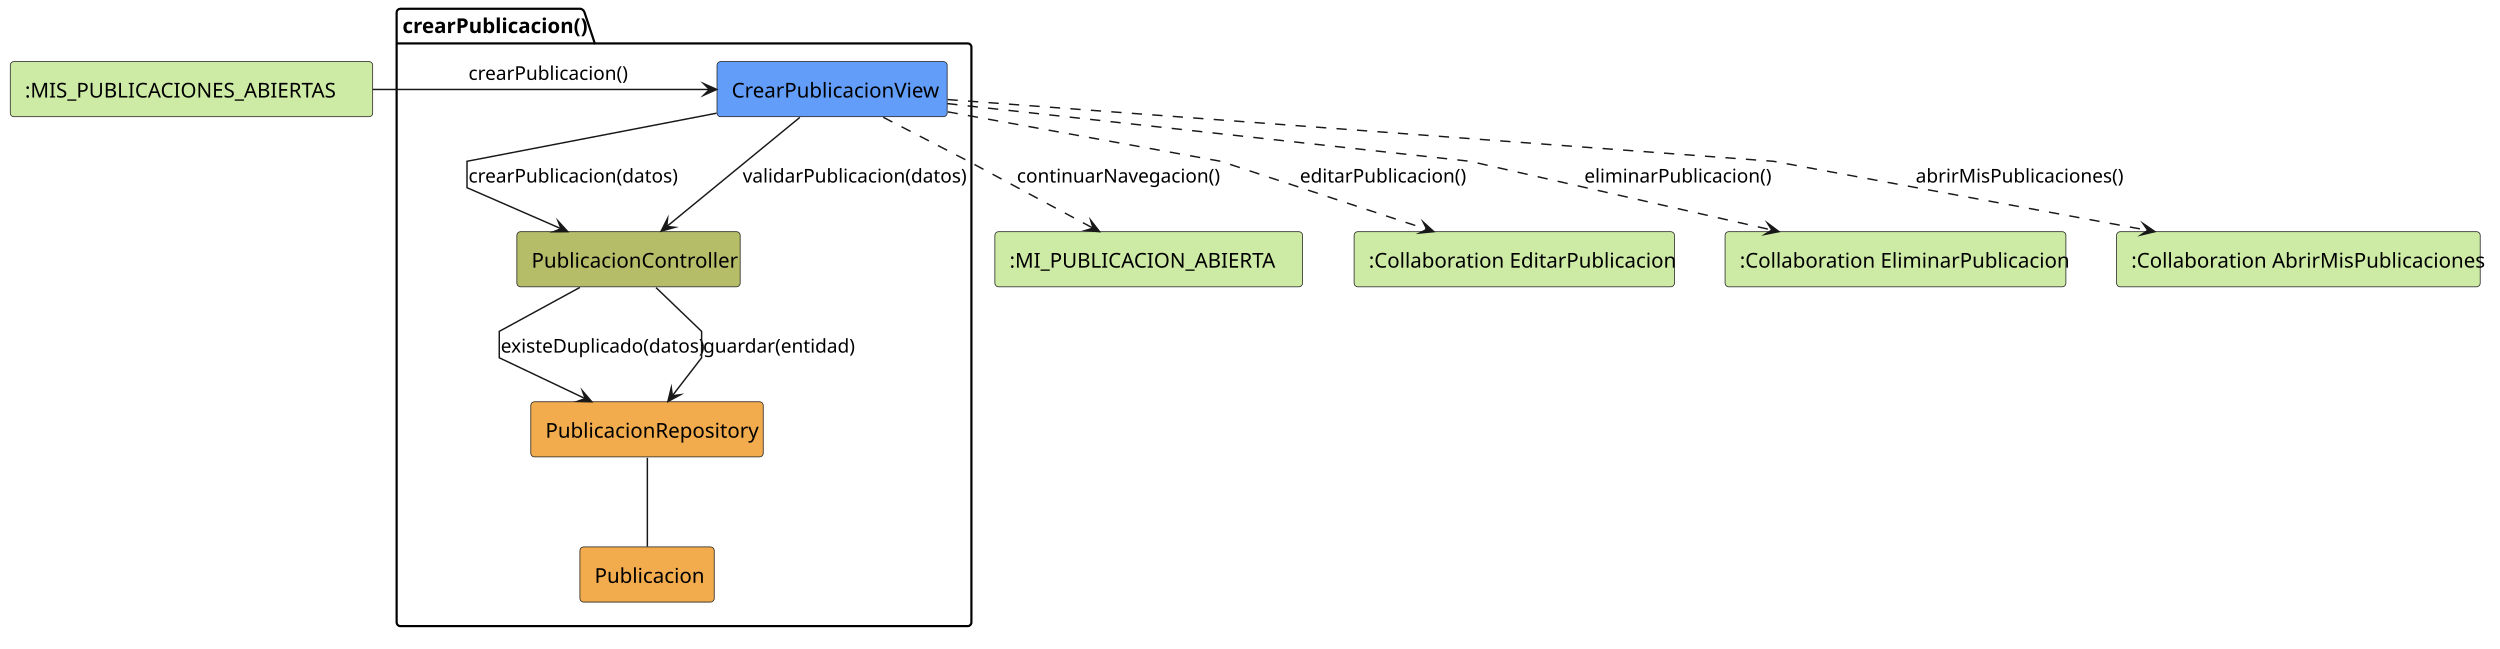
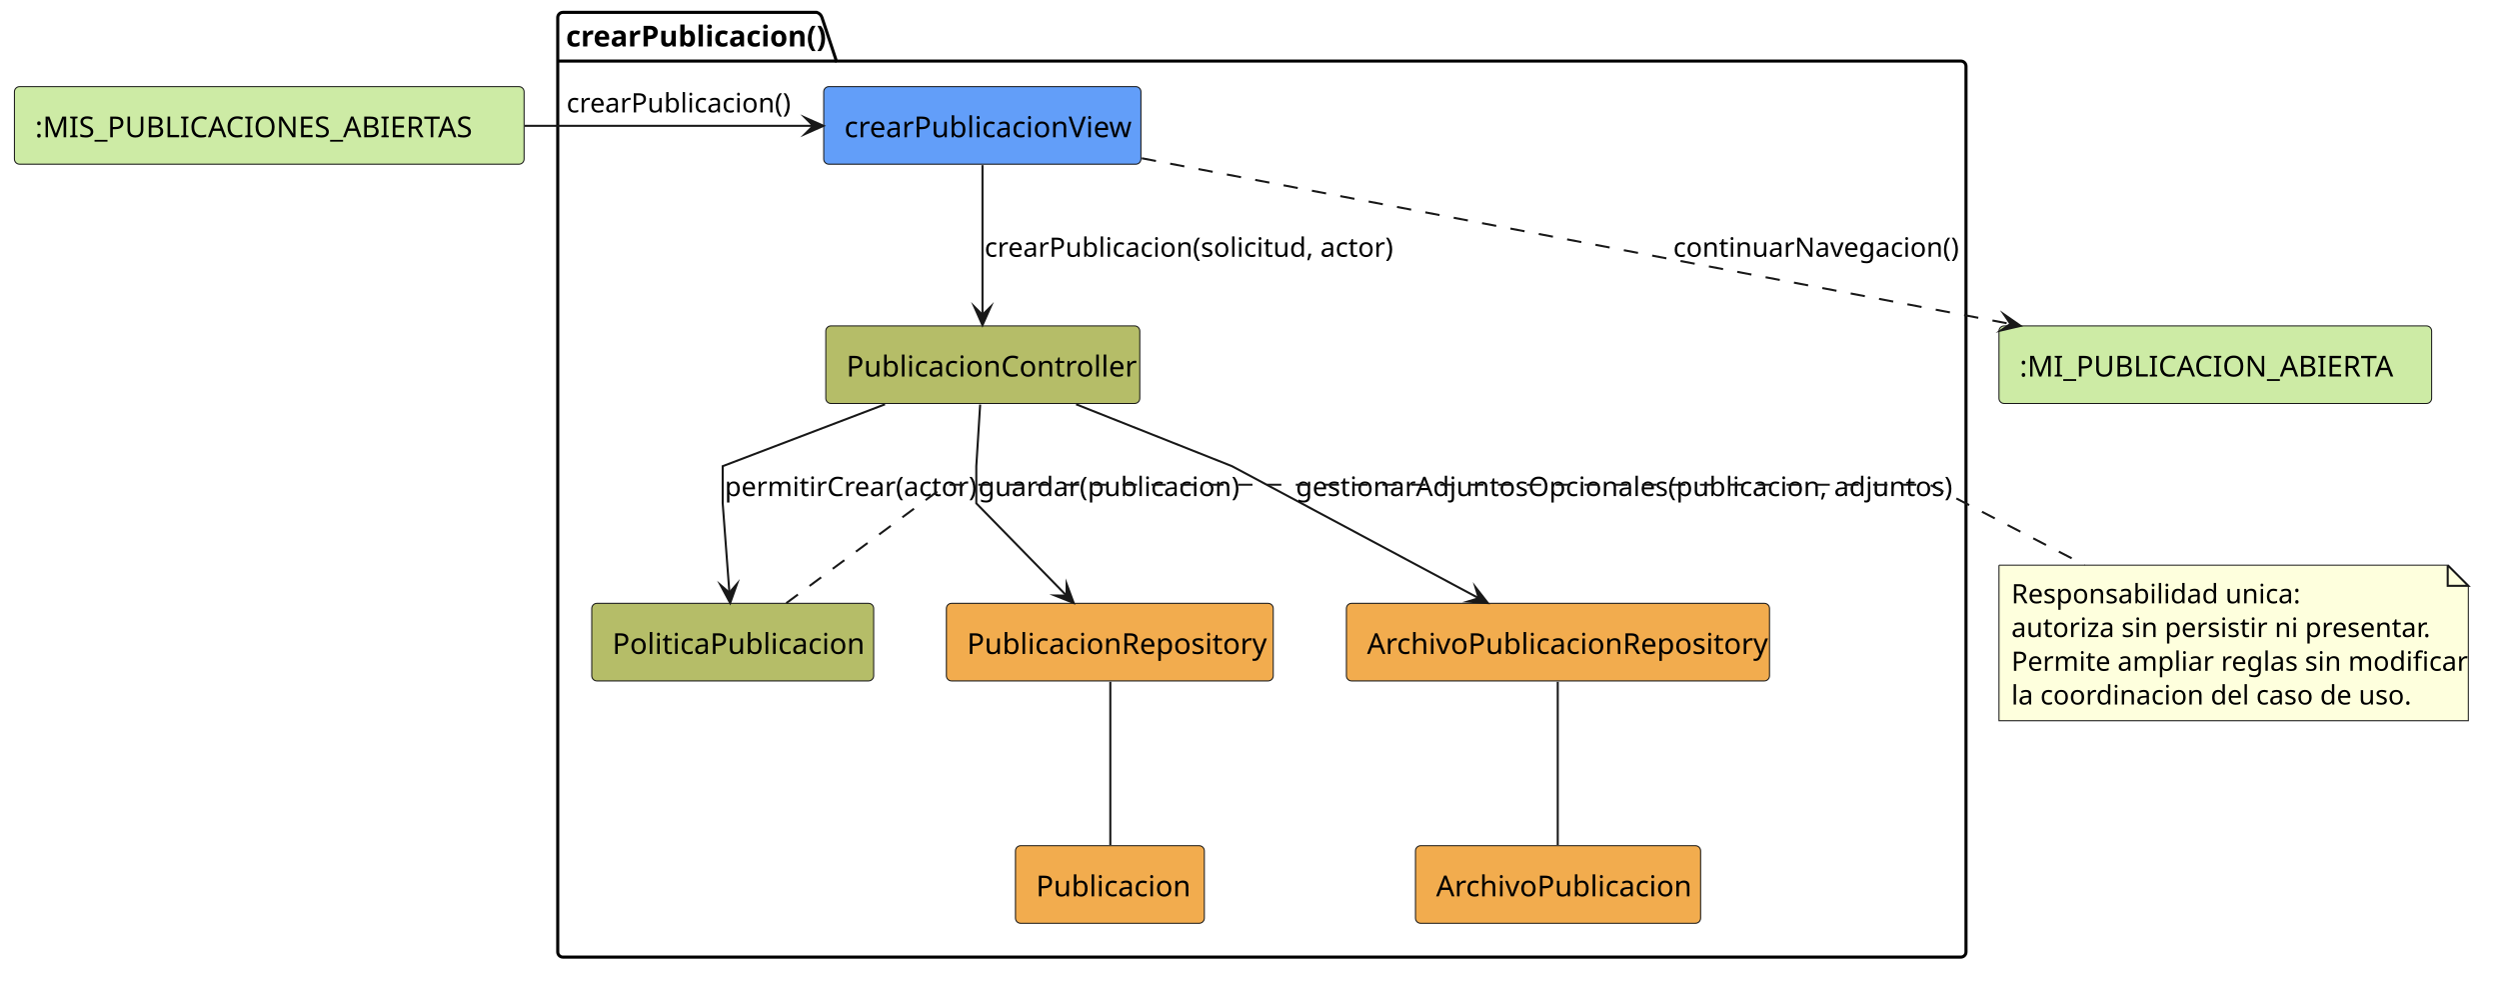
- <svg xmlns="http://www.w3.org/2000/svg" contentStyleType="text/css" data-diagram-type="DESCRIPTION" height="442px" preserveAspectRatio="none" style="width:1705px;height:442px;background:#FFFFFF;" version="1.1" viewBox="0 0 1705 442" width="1705px" zoomAndPan="magnify">
+ <svg xmlns="http://www.w3.org/2000/svg" contentStyleType="text/css" data-diagram-type="DESCRIPTION" height="479px" preserveAspectRatio="none" style="width:1212px;height:479px;background:#FFFFFF;" version="1.1" viewBox="0 0 1212 479" width="1212px" zoomAndPan="magnify">
  <defs />
  <g>
    <g class="cluster" data-qualified-name="crearPublicacion" data-source-line="4" id="ent0002">
-       <path d="M273,6 L396.151,6 A3.75,3.75 0 0 1 398.651,8.5 L405.651,29.609 L660,29.609 A2.5,2.5 0 0 1 662.5,32.109 L662.5,424.5 A2.5,2.5 0 0 1 660,427 L273,427 A2.5,2.5 0 0 1 270.5,424.5 L270.5,8.5 A2.5,2.5 0 0 1 273,6" fill="none" style="stroke:#000000;stroke-width:1.5;" />
+       <path d="M273,6 L396.151,6 A3.75,3.75 0 0 1 398.651,8.5 L405.651,29.609 L951,29.609 A2.5,2.5 0 0 1 953.5,32.109 L953.5,461.5 A2.5,2.5 0 0 1 951,464 L273,464 A2.5,2.5 0 0 1 270.5,461.5 L270.5,8.5 A2.5,2.5 0 0 1 273,6" fill="none" style="stroke:#000000;stroke-width:1.5;" />
      <line style="stroke:#000000;stroke-width:1.5;" x1="270.5" x2="405.651" y1="29.609" y2="29.609" />
      <text fill="#000000" font-family="sans-serif" font-size="14" font-weight="700" lengthAdjust="spacing" textLength="122.151" x="274.5" y="22.533">crearPublicacion()</text>
    </g>
-     <g class="entity" data-qualified-name="crearPublicacion.CrearPublicacionView" data-source-line="5" id="ent0003">
-       <rect fill="#629EF9" height="37.609" rx="2.5" ry="2.5" style="stroke:#181818;stroke-width:0.5;" width="156.951" x="489" y="42" />
-       <text fill="#000000" font-family="sans-serif" font-size="14" lengthAdjust="spacing" textLength="136.951" x="499" y="66.533">CrearPublicacionView</text>
+     <g class="entity" data-qualified-name="crearPublicacion.View" data-source-line="5" id="ent0003">
+       <rect fill="#629EF9" height="37.609" rx="2.5" ry="2.5" style="stroke:#181818;stroke-width:0.5;" width="153.841" x="399.5" y="42" />
+       <text fill="#000000" font-family="sans-serif" font-size="14" lengthAdjust="spacing" textLength="133.841" x="409.5" y="66.533">crearPublicacionView</text>
    </g>
    <g class="entity" data-qualified-name="crearPublicacion.PublicacionController" data-source-line="6" id="ent0004">
-       <rect fill="#B5BD68" height="37.609" rx="2.5" ry="2.5" style="stroke:#181818;stroke-width:0.5;" width="152.289" x="352.5" y="158" />
-       <text fill="#000000" font-family="sans-serif" font-size="14" lengthAdjust="spacing" textLength="132.289" x="362.5" y="182.533">PublicacionController</text>
+       <rect fill="#B5BD68" height="37.609" rx="2.5" ry="2.5" style="stroke:#181818;stroke-width:0.5;" width="152.289" x="400.5" y="158" />
+       <text fill="#000000" font-family="sans-serif" font-size="14" lengthAdjust="spacing" textLength="132.289" x="410.5" y="182.533">PublicacionController</text>
    </g>
-     <g class="entity" data-qualified-name="crearPublicacion.PublicacionRepository" data-source-line="7" id="ent0005">
-       <rect fill="#F2AC4E" height="37.609" rx="2.5" ry="2.5" style="stroke:#181818;stroke-width:0.5;" width="158.517" x="362" y="274" />
-       <text fill="#000000" font-family="sans-serif" font-size="14" lengthAdjust="spacing" textLength="138.517" x="372" y="298.533">PublicacionRepository</text>
+     <g class="entity" data-qualified-name="crearPublicacion.PoliticaPublicacion" data-source-line="7" id="ent0005">
+       <rect fill="#B5BD68" height="37.609" rx="2.5" ry="2.5" style="stroke:#181818;stroke-width:0.5;" width="136.731" x="287" y="292.5" />
+       <text fill="#000000" font-family="sans-serif" font-size="14" lengthAdjust="spacing" textLength="116.731" x="297" y="317.033">PoliticaPublicacion</text>
    </g>
-     <g class="entity" data-qualified-name="crearPublicacion.Publicacion" data-source-line="8" id="ent0006">
-       <rect fill="#F2AC4E" height="37.609" rx="2.5" ry="2.5" style="stroke:#181818;stroke-width:0.5;" width="91.6" x="395.5" y="373" />
-       <text fill="#000000" font-family="sans-serif" font-size="14" lengthAdjust="spacing" textLength="71.6" x="405.5" y="397.533">Publicacion</text>
+     <g class="entity" data-qualified-name="crearPublicacion.PublicacionRepository" data-source-line="8" id="ent0006">
+       <rect fill="#F2AC4E" height="37.609" rx="2.5" ry="2.5" style="stroke:#181818;stroke-width:0.5;" width="158.517" x="459" y="292.5" />
+       <text fill="#000000" font-family="sans-serif" font-size="14" lengthAdjust="spacing" textLength="138.517" x="469" y="317.033">PublicacionRepository</text>
+     </g>
+     <g class="entity" data-qualified-name="crearPublicacion.Publicacion" data-source-line="9" id="ent0007">
+       <rect fill="#F2AC4E" height="37.609" rx="2.5" ry="2.5" style="stroke:#181818;stroke-width:0.5;" width="91.6" x="492.5" y="410" />
+       <text fill="#000000" font-family="sans-serif" font-size="14" lengthAdjust="spacing" textLength="71.6" x="502.5" y="434.533">Publicacion</text>
+     </g>
+     <g class="entity" data-qualified-name="crearPublicacion.ArchivoPublicacionRepository" data-source-line="10" id="ent0008">
+       <rect fill="#F2AC4E" height="37.609" rx="2.5" ry="2.5" style="stroke:#181818;stroke-width:0.5;" width="205.199" x="653" y="292.5" />
+       <text fill="#000000" font-family="sans-serif" font-size="14" lengthAdjust="spacing" textLength="185.199" x="663" y="317.033">ArchivoPublicacionRepository</text>
+     </g>
+     <g class="entity" data-qualified-name="crearPublicacion.ArchivoPublicacion" data-source-line="11" id="ent0009">
+       <rect fill="#F2AC4E" height="37.609" rx="2.5" ry="2.5" style="stroke:#181818;stroke-width:0.5;" width="138.282" x="686.5" y="410" />
+       <text fill="#000000" font-family="sans-serif" font-size="14" lengthAdjust="spacing" textLength="118.282" x="696.5" y="434.533">ArchivoPublicacion</text>
    </g>
    <g class="entity" data-qualified-name="EstadoEntrada" data-source-line="3" id="ent0001">
      <rect fill="#CDEBA5" height="37.609" rx="2.5" ry="2.5" style="stroke:#181818;stroke-width:0.5;" width="247.179" x="7" y="42" />
      <text fill="#000000" font-family="sans-serif" font-size="14" lengthAdjust="spacing" textLength="227.179" x="17" y="66.533">:MIS_PUBLICACIONES_ABIERTAS</text>
    </g>
-     <g class="entity" data-qualified-name="EstadoSalida" data-source-line="11" id="ent0007">
-       <rect fill="#CDEBA5" height="37.609" rx="2.5" ry="2.5" style="stroke:#181818;stroke-width:0.5;" width="209.827" x="678.5" y="158" />
-       <text fill="#000000" font-family="sans-serif" font-size="14" lengthAdjust="spacing" textLength="189.827" x="688.5" y="182.533">:MI_PUBLICACION_ABIERTA</text>
+     <g class="entity" data-qualified-name="EstadoSalida" data-source-line="13" id="ent0010">
+       <rect fill="#CDEBA5" height="37.609" rx="2.5" ry="2.5" style="stroke:#181818;stroke-width:0.5;" width="209.827" x="969.5" y="158" />
+       <text fill="#000000" font-family="sans-serif" font-size="14" lengthAdjust="spacing" textLength="189.827" x="979.5" y="182.533">:MI_PUBLICACION_ABIERTA</text>
    </g>
-     <g class="entity" data-qualified-name="EditarPublicacion" data-source-line="12" id="ent0008">
-       <rect fill="#CDEBA5" height="37.609" rx="2.5" ry="2.5" style="stroke:#181818;stroke-width:0.5;" width="218.447" x="923.5" y="158" />
-       <text fill="#000000" font-family="sans-serif" font-size="14" lengthAdjust="spacing" textLength="198.447" x="933.5" y="182.533">:Collaboration EditarPublicacion</text>
+     <g class="entity" data-qualified-name="GMN19" data-source-line="26" id="ent0020">
+       <path d="M969.5,274 L969.5,349.406 L1197.123,349.406 L1197.123,284 L1187.123,274 L969.5,274" fill="#FEFFDD" style="stroke:#181818;stroke-width:0.5;" />
+       <path d="M1187.123,274 L1187.123,284 L1197.123,284 L1187.123,274" fill="#FEFFDD" style="stroke:#181818;stroke-width:1;" />
+       <text fill="#000000" font-family="sans-serif" font-size="13" lengthAdjust="spacing" textLength="134.424" x="975.5" y="292.495">Responsabilidad unica:</text>
+       <text fill="#000000" font-family="sans-serif" font-size="13" lengthAdjust="spacing" textLength="191.471" x="975.5" y="308.847">autoriza sin persistir ni presentar.</text>
+       <text fill="#000000" font-family="sans-serif" font-size="13" lengthAdjust="spacing" textLength="206.623" x="975.5" y="325.198">Permite ampliar reglas sin modificar</text>
+       <text fill="#000000" font-family="sans-serif" font-size="13" lengthAdjust="spacing" textLength="185.732" x="975.5" y="341.55">la coordinacion del caso de uso.</text>
    </g>
-     <g class="entity" data-qualified-name="EliminarPublicacion" data-source-line="13" id="ent0009">
-       <rect fill="#CDEBA5" height="37.609" rx="2.5" ry="2.5" style="stroke:#181818;stroke-width:0.5;" width="232.44" x="1176.5" y="158" />
-       <text fill="#000000" font-family="sans-serif" font-size="14" lengthAdjust="spacing" textLength="212.44" x="1186.5" y="182.533">:Collaboration EliminarPublicacion</text>
+     <g class="link" data-entity-1="ent0001" data-entity-2="ent0003" data-link-type="dependency" data-source-line="15" id="lnk11">
+       <path d="M254.44,61 C302.82,61 351.78,61 394.39,61" fill="none" id="EstadoEntrada-to-View" style="stroke:#181818;stroke-width:1;" />
+       <polygon fill="#181818" points="399.39,61,390.39,57,394.39,61,390.39,65,399.39,61" style="stroke:#181818;stroke-width:1;stroke-linejoin:miter;stroke-miterlimit:10;" />
+       <text fill="#000000" font-family="sans-serif" font-size="13" lengthAdjust="spacing" textLength="104.762" x="274.75" y="54.495">crearPublicacion()</text>
    </g>
-     <g class="entity" data-qualified-name="AbrirMisPublicaciones" data-source-line="14" id="ent0010">
-       <rect fill="#CDEBA5" height="37.609" rx="2.5" ry="2.5" style="stroke:#181818;stroke-width:0.5;" width="247.992" x="1443.5" y="158" />
-       <text fill="#000000" font-family="sans-serif" font-size="14" lengthAdjust="spacing" textLength="227.992" x="1453.5" y="182.533">:Collaboration AbrirMisPublicaciones</text>
+     <g class="link" data-entity-1="ent0003" data-entity-2="ent0004" data-link-type="dependency" data-source-line="16" id="lnk12">
+       <path d="M476.5,80.06 C476.5,101.28 476.5,131.3 476.5,152.64" fill="none" id="View-to-PublicacionController" style="stroke:#181818;stroke-width:1;" />
+       <polygon fill="#181818" points="476.5,157.64,480.5,148.64,476.5,152.64,472.5,148.64,476.5,157.64" style="stroke:#181818;stroke-width:1;stroke-linejoin:miter;stroke-miterlimit:10;" />
+       <text fill="#000000" font-family="sans-serif" font-size="13" lengthAdjust="spacing" textLength="187.852" x="477.5" y="124.495">crearPublicacion(solicitud, actor)</text>
    </g>
-     <g class="link" data-entity-1="ent0001" data-entity-2="ent0003" data-link-type="dependency" data-source-line="16" id="lnk11">
-       <path d="M254.27,61 C329.6,61 418.56,61 483.82,61" fill="none" id="EstadoEntrada-to-CrearPublicacionView" style="stroke:#181818;stroke-width:1;" />
-       <polygon fill="#181818" points="488.82,61,479.82,57,483.82,61,479.82,65,488.82,61" style="stroke:#181818;stroke-width:1;stroke-linejoin:miter;stroke-miterlimit:10;" />
-       <text fill="#000000" font-family="sans-serif" font-size="13" lengthAdjust="spacing" textLength="104.762" x="319.5" y="54.495">crearPublicacion()</text>
+     <g class="link" data-entity-1="ent0004" data-entity-2="ent0005" data-link-type="dependency" data-source-line="18" id="lnk13">
+       <path d="M429.22,196.01 C393.47,209.63 350.5,226 350.5,226 C350.5,226 350.5,244 350.5,244 C350.5,244 352.275,267.654 353.755,287.344" fill="none" id="PublicacionController-to-PoliticaPublicacion" style="stroke:#181818;stroke-width:1;" />
+       <polygon fill="#181818" points="354.13,292.33,357.444,283.055,353.755,287.344,349.467,283.655,354.13,292.33" style="stroke:#181818;stroke-width:1;stroke-linejoin:miter;stroke-miterlimit:10;" />
+       <text fill="#000000" font-family="sans-serif" font-size="13" lengthAdjust="spacing" textLength="113.401" x="351.5" y="240.495">permitirCrear(actor)</text>
    </g>
-     <g class="link" data-entity-1="ent0003" data-entity-2="ent0004" data-link-type="dependency" data-source-line="18" id="lnk12">
-       <path d="M488.71,77.19 C415.77,91.25 318.5,110 318.5,110 C318.5,110 318.5,128 318.5,128 C318.5,128 351.427,142.371 382.647,155.991" fill="none" id="CrearPublicacionView-to-PublicacionController" style="stroke:#181818;stroke-width:1;" />
-       <polygon fill="#181818" points="387.23,157.99,380.58,150.725,382.647,155.991,377.381,158.058,387.23,157.99" style="stroke:#181818;stroke-width:1;stroke-linejoin:miter;stroke-miterlimit:10;" />
-       <text fill="#000000" font-family="sans-serif" font-size="13" lengthAdjust="spacing" textLength="136.564" x="319.5" y="124.495">crearPublicacion(datos)</text>
+     <g class="link" data-entity-1="ent0004" data-entity-2="ent0006" data-link-type="dependency" data-source-line="19" id="lnk14">
+       <path d="M475.37,196.15 C474.52,209.74 473.5,226 473.5,226 C473.5,226 473.5,244 473.5,244 C473.5,244 497.995,269.065 517.245,288.755" fill="none" id="PublicacionController-to-PublicacionRepository" style="stroke:#181818;stroke-width:1;" />
+       <polygon fill="#181818" points="520.74,292.33,517.309,283.098,517.245,288.755,511.588,288.691,520.74,292.33" style="stroke:#181818;stroke-width:1;stroke-linejoin:miter;stroke-miterlimit:10;" />
+       <text fill="#000000" font-family="sans-serif" font-size="13" lengthAdjust="spacing" textLength="118.511" x="474.5" y="240.495">guardar(publicacion)</text>
    </g>
-     <g class="link" data-entity-1="ent0003" data-entity-2="ent0004" data-link-type="dependency" data-source-line="19" id="lnk13">
-       <path d="M545.48,80.06 C519.6,101.28 480.777,133.13 454.747,154.47" fill="none" id="CrearPublicacionView-to-PublicacionController-1" style="stroke:#181818;stroke-width:1;" />
-       <polygon fill="#181818" points="450.88,157.64,460.376,155.027,454.747,154.47,455.304,148.841,450.88,157.64" style="stroke:#181818;stroke-width:1;stroke-linejoin:miter;stroke-miterlimit:10;" />
-       <text fill="#000000" font-family="sans-serif" font-size="13" lengthAdjust="spacing" textLength="145.241" x="506.5" y="124.495">validarPublicacion(datos)</text>
+     <g class="link" data-entity-1="ent0006" data-entity-2="ent0007" data-link-type="association" data-source-line="20" id="lnk15">
+       <path d="M538.5,330.55 C538.5,352.12 538.5,388.02 538.5,409.7" fill="none" id="PublicacionRepository-Publicacion" style="stroke:#181818;stroke-width:1;" />
    </g>
-     <g class="link" data-entity-1="ent0004" data-entity-2="ent0005" data-link-type="dependency" data-source-line="20" id="lnk14">
-       <path d="M395.48,196.01 C370.51,209.63 340.5,226 340.5,226 C340.5,226 340.5,244 340.5,244 C340.5,244 370.424,258.224 399.084,271.844" fill="none" id="PublicacionController-to-PublicacionRepository" style="stroke:#181818;stroke-width:1;" />
-       <polygon fill="#181818" points="403.6,273.99,397.188,266.514,399.084,271.844,393.754,273.74,403.6,273.99" style="stroke:#181818;stroke-width:1;stroke-linejoin:miter;stroke-miterlimit:10;" />
-       <text fill="#000000" font-family="sans-serif" font-size="13" lengthAdjust="spacing" textLength="132.234" x="341.5" y="240.495">existeDuplicado(datos)</text>
+     <g class="link" data-entity-1="ent0004" data-entity-2="ent0008" data-link-type="dependency" data-source-line="21" id="lnk16">
+       <path d="M521.9,196.01 C556.23,209.63 597.5,226 597.5,226 C597.5,226 670.771,265.182 717.201,290.012" fill="none" id="PublicacionController-to-ArchivoPublicacionRepository" style="stroke:#181818;stroke-width:1;" />
+       <polygon fill="#181818" points="721.61,292.37,715.56,284.599,717.201,290.012,711.787,291.653,721.61,292.37" style="stroke:#181818;stroke-width:1;stroke-linejoin:miter;stroke-miterlimit:10;" />
+       <text fill="#000000" font-family="sans-serif" font-size="13" lengthAdjust="spacing" textLength="299.184" x="628.5" y="240.495">gestionarAdjuntosOpcionales(publicacion, adjuntos)</text>
    </g>
-     <g class="link" data-entity-1="ent0004" data-entity-2="ent0005" data-link-type="dependency" data-source-line="21" id="lnk15">
-       <path d="M447.4,196.15 C461.56,209.74 478.5,226 478.5,226 C478.5,226 478.5,244 478.5,244 C478.5,244 469.023,256.301 458.543,269.891" fill="none" id="PublicacionController-to-PublicacionRepository-1" style="stroke:#181818;stroke-width:1;" />
-       <polygon fill="#181818" points="455.49,273.85,464.154,269.166,458.543,269.891,457.818,264.28,455.49,273.85" style="stroke:#181818;stroke-width:1;stroke-linejoin:miter;stroke-miterlimit:10;" />
-       <text fill="#000000" font-family="sans-serif" font-size="13" lengthAdjust="spacing" textLength="96.116" x="479.5" y="240.495">guardar(entidad)</text>
+     <g class="link" data-entity-1="ent0008" data-entity-2="ent0009" data-link-type="association" data-source-line="22" id="lnk17">
+       <path d="M755.5,330.55 C755.5,352.12 755.5,388.02 755.5,409.7" fill="none" id="ArchivoPublicacionRepository-ArchivoPublicacion" style="stroke:#181818;stroke-width:1;" />
    </g>
-     <g class="link" data-entity-1="ent0005" data-entity-2="ent0006" data-link-type="association" data-source-line="22" id="lnk16">
-       <path d="M441.5,312.24 C441.5,329.59 441.5,355.52 441.5,372.84" fill="none" id="PublicacionRepository-Publicacion" style="stroke:#181818;stroke-width:1;" />
+     <g class="link" data-entity-1="ent0003" data-entity-2="ent0010" data-link-type="dependency" data-source-line="23" id="lnk18">
+       <path d="M553.76,76.73 C662.93,97.54 857.208,134.573 975.058,157.043" fill="none" id="View-to-EstadoSalida" style="stroke:#181818;stroke-width:1;stroke-dasharray:7,7;" />
+       <polygon fill="#181818" points="979.97,157.98,971.878,152.365,975.058,157.043,970.38,160.224,979.97,157.98" style="stroke:#181818;stroke-width:1;stroke-linejoin:miter;stroke-miterlimit:10;" />
+       <text fill="#000000" font-family="sans-serif" font-size="13" lengthAdjust="spacing" textLength="130.793" x="811.5" y="124.495">continuarNavegacion()</text>
    </g>
-     <g class="link" data-entity-1="ent0003" data-entity-2="ent0007" data-link-type="dependency" data-source-line="23" id="lnk17">
-       <path d="M602.39,80.01 C628.78,93.63 660.5,110 660.5,110 C660.5,110 709.065,136.055 745.485,155.605" fill="none" id="CrearPublicacionView-to-EstadoSalida" style="stroke:#181818;stroke-width:1;stroke-dasharray:7,7;" />
-       <polygon fill="#181818" points="749.89,157.97,743.852,150.189,745.485,155.605,740.068,157.238,749.89,157.97" style="stroke:#181818;stroke-width:1;stroke-linejoin:miter;stroke-miterlimit:10;" />
-       <text fill="#000000" font-family="sans-serif" font-size="13" lengthAdjust="spacing" textLength="130.793" x="693.5" y="124.495">continuarNavegacion()</text>
-     </g>
-     <g class="link" data-entity-1="ent0003" data-entity-2="ent0008" data-link-type="dependency" data-source-line="24" id="lnk18">
-       <path d="M646.29,76.27 C724.41,90.42 832.5,110 832.5,110 C832.5,110 913.882,136.853 973.102,156.403" fill="none" id="CrearPublicacionView-to-EditarPublicacion" style="stroke:#181818;stroke-width:1;stroke-dasharray:7,7;" />
-       <polygon fill="#181818" points="977.85,157.97,970.558,151.35,973.102,156.403,968.05,158.947,977.85,157.97" style="stroke:#181818;stroke-width:1;stroke-linejoin:miter;stroke-miterlimit:10;" />
-       <text fill="#000000" font-family="sans-serif" font-size="13" lengthAdjust="spacing" textLength="107.663" x="886.5" y="124.495">editarPublicacion()</text>
-     </g>
-     <g class="link" data-entity-1="ent0003" data-entity-2="ent0009" data-link-type="dependency" data-source-line="25" id="lnk19">
-       <path d="M646.02,70.66 C771.32,84.49 1002.5,110 1002.5,110 C1002.5,110 1122.515,137.31 1208.385,156.86" fill="none" id="CrearPublicacionView-to-EliminarPublicacion" style="stroke:#181818;stroke-width:1;stroke-dasharray:7,7;" />
-       <polygon fill="#181818" points="1213.26,157.97,1205.372,152.072,1208.385,156.86,1203.597,159.872,1213.26,157.97" style="stroke:#181818;stroke-width:1;stroke-linejoin:miter;stroke-miterlimit:10;" />
-       <text fill="#000000" font-family="sans-serif" font-size="13" lengthAdjust="spacing" textLength="120.656" x="1080.5" y="124.495">eliminarPublicacion()</text>
-     </g>
-     <g class="link" data-entity-1="ent0003" data-entity-2="ent0010" data-link-type="dependency" data-source-line="26" id="lnk20">
-       <path d="M646.22,67.89 C817.65,80.7 1209.5,110 1209.5,110 C1209.5,110 1358.763,137.513 1464.753,157.063" fill="none" id="CrearPublicacionView-to-AbrirMisPublicaciones" style="stroke:#181818;stroke-width:1;stroke-dasharray:7,7;" />
-       <polygon fill="#181818" points="1469.67,157.97,1461.545,152.404,1464.753,157.063,1460.094,160.271,1469.67,157.97" style="stroke:#181818;stroke-width:1;stroke-linejoin:miter;stroke-miterlimit:10;" />
-       <text fill="#000000" font-family="sans-serif" font-size="13" lengthAdjust="spacing" textLength="135.097" x="1306.5" y="124.495">abrirMisPublicaciones()</text>
+     <g class="link" data-entity-1="ent0005" data-entity-2="ent0020" data-link-type="association" data-source-line="26" id="lnk21">
+       <path d="M381.35,292.39 C412.01,269.73 459,235 459,235 C459,235 936,235 936,235 C936,235 973.74,254.58 1011.05,273.92" fill="none" id="PoliticaPublicacion-GMN19" style="stroke:#181818;stroke-width:1;stroke-dasharray:7,7;" />
    </g>
  </g>
</svg>
